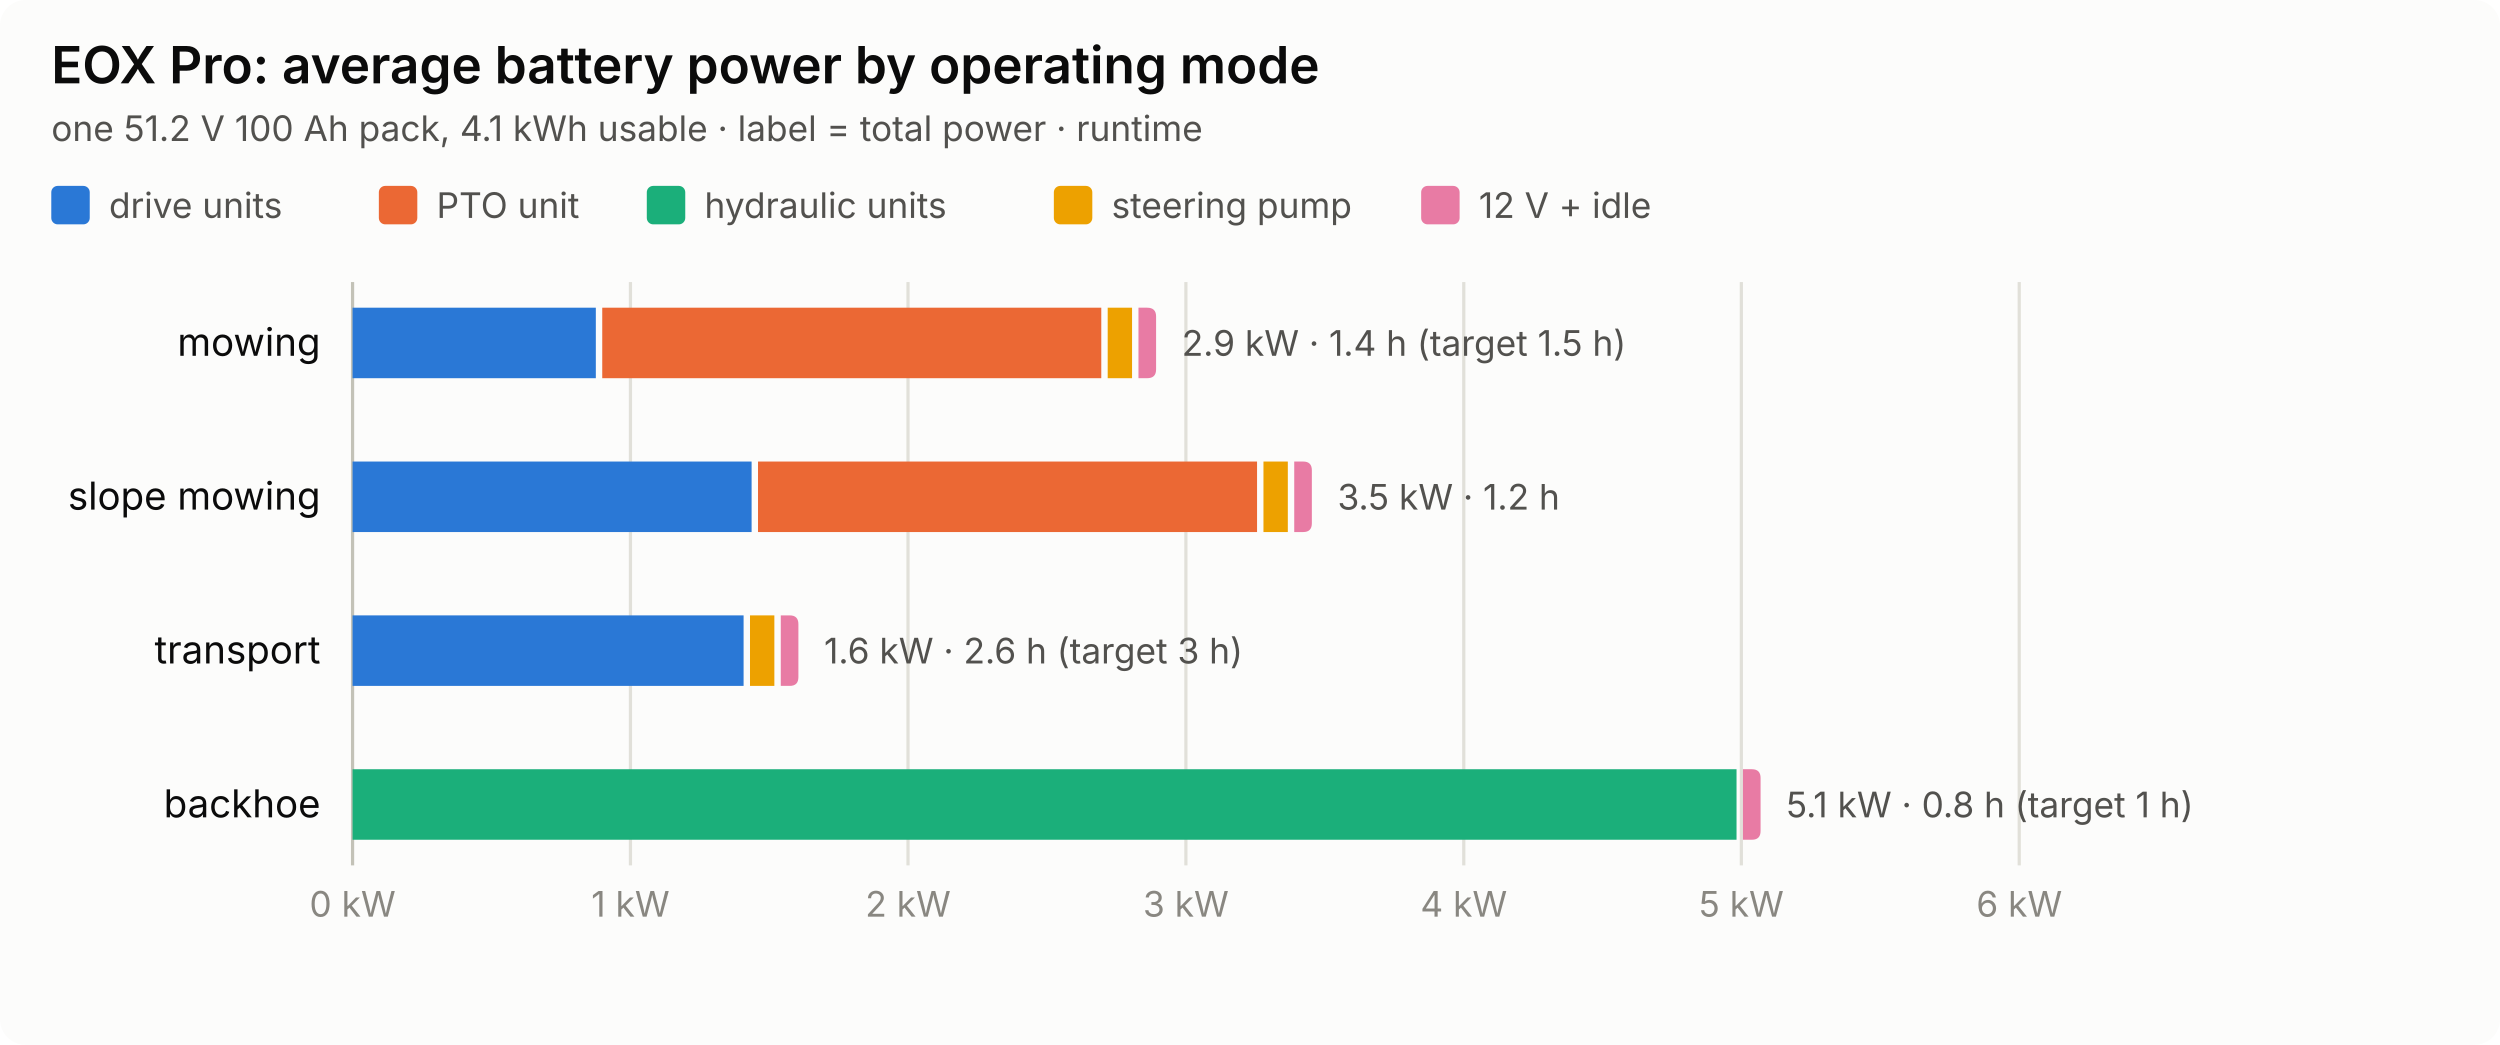
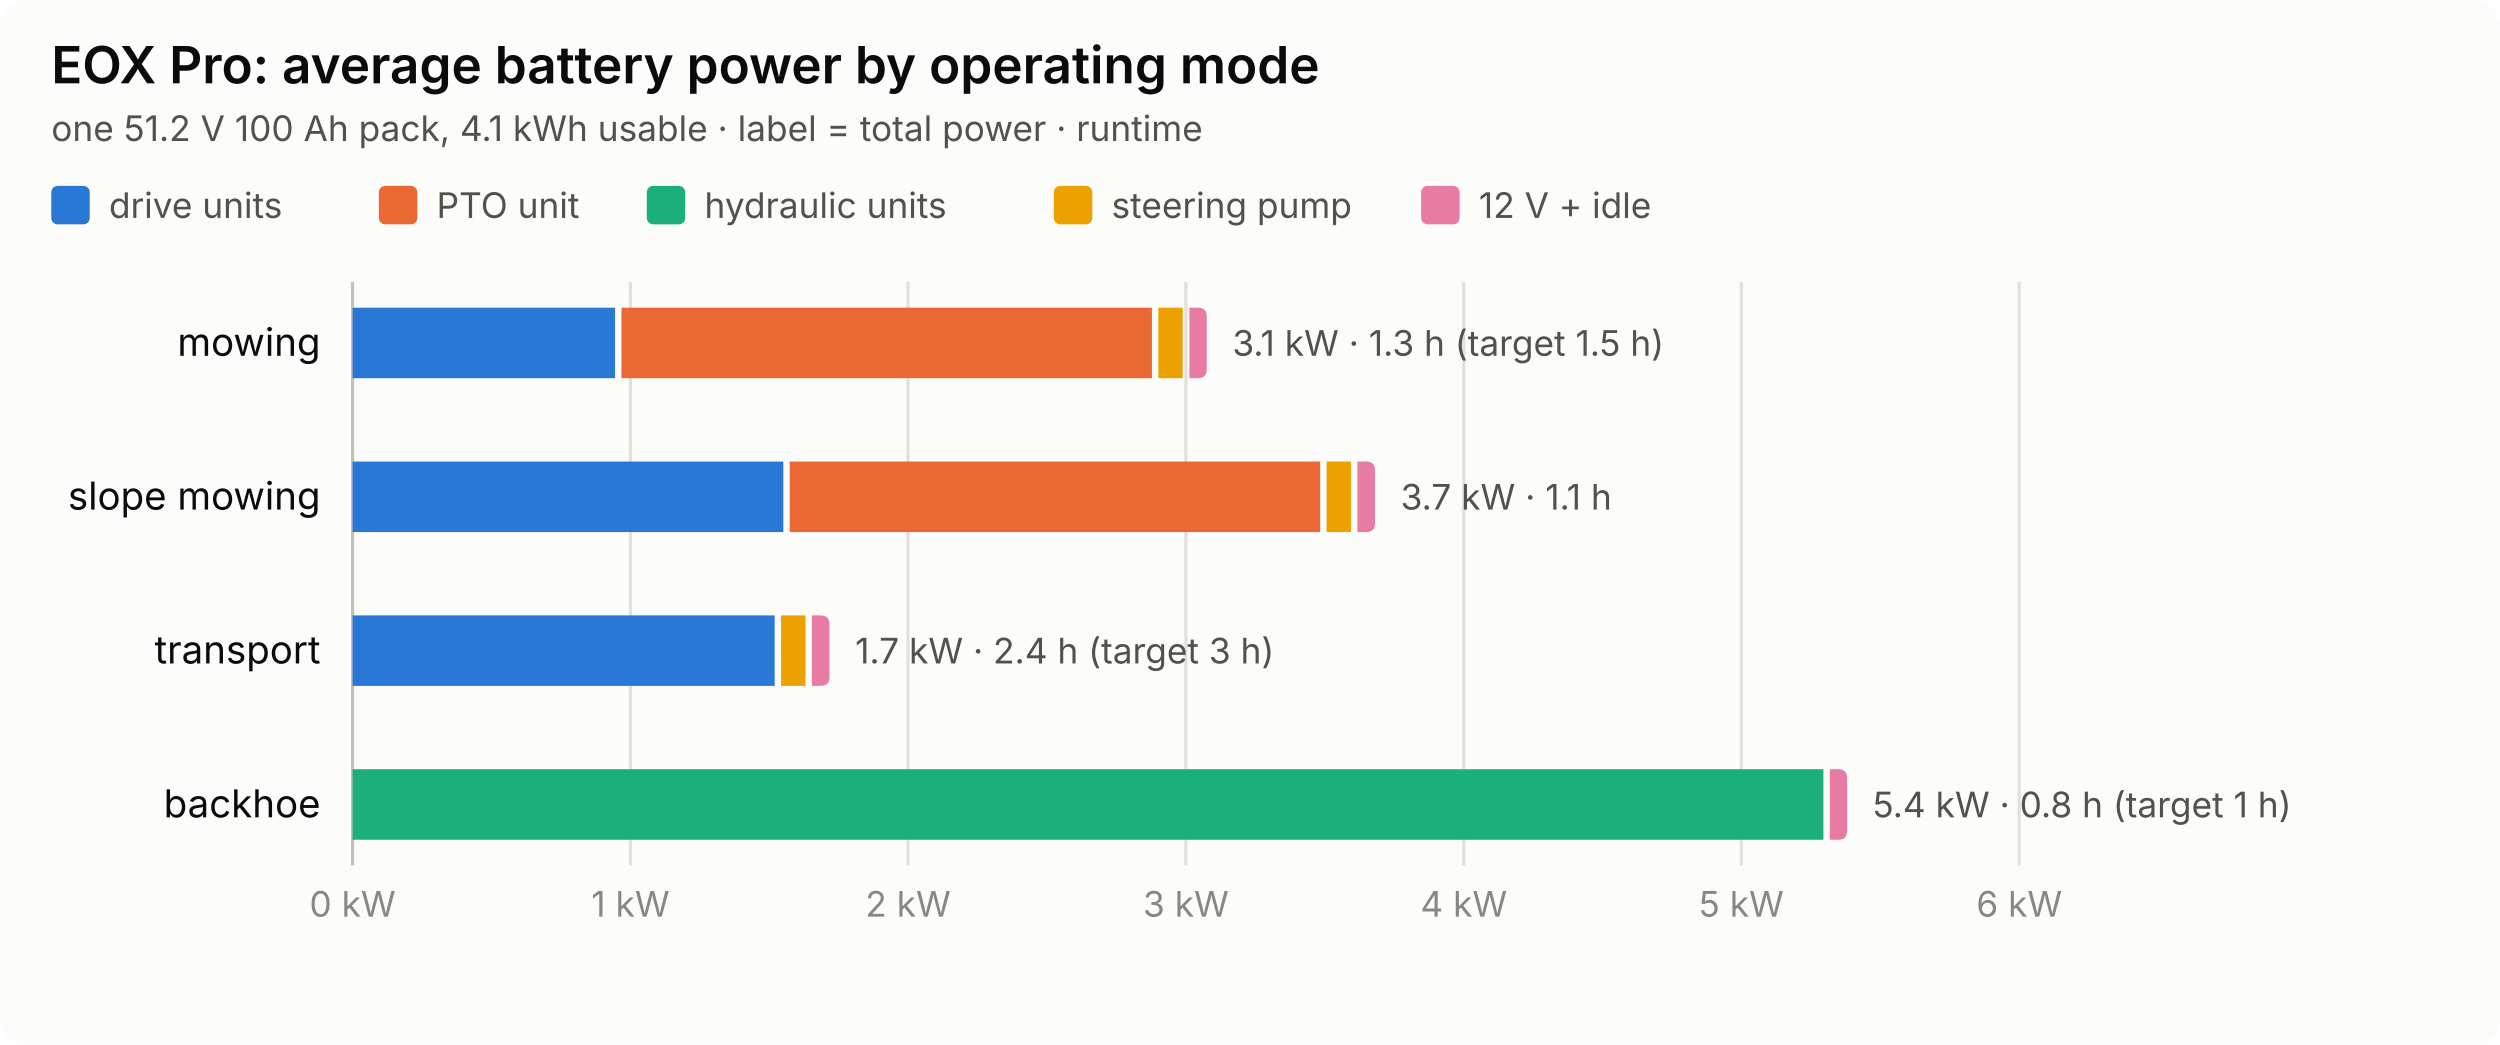
<svg xmlns="http://www.w3.org/2000/svg" viewBox="0 0 780 326" width="780" height="326" role="img" aria-labelledby="t d" font-family="system-ui, -apple-system, &quot;Segoe UI&quot;, sans-serif">
  <rect width="100%" height="100%" rx="8" fill="#fcfcfb" />
  <text x="16.0" y="26.0" font-size="16" font-weight="600" fill="#0b0b0b" text-anchor="start">EOX Pro: average battery power by operating mode</text>
  <text x="16.0" y="44.0" font-size="11" font-weight="400" fill="#52514e" text-anchor="start">one 51.2 V 100 Ah pack, 4.1 kWh usable · label = total power · runtime</text>
  <rect x="16" y="58" width="12" height="12" rx="2" fill="#2a78d6" />
  <text x="34.0" y="68.0" font-size="11" font-weight="400" fill="#52514e" text-anchor="start">drive units</text>
  <rect x="118.2" y="58" width="12" height="12" rx="2" fill="#eb6834" />
  <text x="136.2" y="68.0" font-size="11" font-weight="400" fill="#52514e" text-anchor="start">PTO unit</text>
  <rect x="201.8" y="58" width="12" height="12" rx="2" fill="#1baf7a" />
  <text x="219.8" y="68.0" font-size="11" font-weight="400" fill="#52514e" text-anchor="start">hydraulic units</text>
  <rect x="328.8" y="58" width="12" height="12" rx="2" fill="#eda100" />
  <text x="346.8" y="68.0" font-size="11" font-weight="400" fill="#52514e" text-anchor="start">steering pump</text>
  <rect x="443.4" y="58" width="12" height="12" rx="2" fill="#e87ba4" />
  <text x="461.4" y="68.0" font-size="11" font-weight="400" fill="#52514e" text-anchor="start">12 V + idle</text>
  <line x1="110.0" y1="88.0" x2="110.0" y2="270.0" stroke="#c3c2b7" stroke-width="1" stroke-linecap="butt" />
  <text x="110.0" y="286.0" font-size="11" font-weight="400" fill="#898781" text-anchor="middle">0 kW</text>
  <line x1="196.7" y1="88.0" x2="196.7" y2="270.0" stroke="#e1e0d9" stroke-width="1" stroke-linecap="butt" />
  <text x="196.7" y="286.0" font-size="11" font-weight="400" fill="#898781" text-anchor="middle">1 kW</text>
  <line x1="283.3" y1="88.0" x2="283.3" y2="270.0" stroke="#e1e0d9" stroke-width="1" stroke-linecap="butt" />
  <text x="283.3" y="286.0" font-size="11" font-weight="400" fill="#898781" text-anchor="middle">2 kW</text>
  <line x1="370.0" y1="88.0" x2="370.0" y2="270.0" stroke="#e1e0d9" stroke-width="1" stroke-linecap="butt" />
  <text x="370.0" y="286.0" font-size="11" font-weight="400" fill="#898781" text-anchor="middle">3 kW</text>
  <line x1="456.7" y1="88.0" x2="456.7" y2="270.0" stroke="#e1e0d9" stroke-width="1" stroke-linecap="butt" />
  <text x="456.7" y="286.0" font-size="11" font-weight="400" fill="#898781" text-anchor="middle">4 kW</text>
  <line x1="543.3" y1="88.0" x2="543.3" y2="270.0" stroke="#e1e0d9" stroke-width="1" stroke-linecap="butt" />
  <text x="543.3" y="286.0" font-size="11" font-weight="400" fill="#898781" text-anchor="middle">5 kW</text>
  <line x1="630.0" y1="88.0" x2="630.0" y2="270.0" stroke="#e1e0d9" stroke-width="1" stroke-linecap="butt" />
  <text x="630.0" y="286.0" font-size="11" font-weight="400" fill="#898781" text-anchor="middle">6 kW</text>
  <text x="100.0" y="111.0" font-size="12" font-weight="400" fill="#0b0b0b" text-anchor="end">mowing</text>
-   <rect x="110.0" y="96" width="75.9" height="22" fill="#2a78d6" />
-   <rect x="187.9" y="96" width="155.7" height="22" fill="#eb6834" />
-   <rect x="345.6" y="96" width="7.6" height="22" fill="#eda100" />
-   <path d="M355.2,96 H357.9 Q360.7,96 360.7,98.736 V115.264 Q360.7,118 357.9,118 H355.2 Z" fill="#e87ba4" />
-   <text x="368.7" y="111.0" font-size="11" font-weight="400" fill="#52514e" text-anchor="start">2.9 kW · 1.4 h  (target 1.5 h)</text>
+   <rect x="110.0" y="96" width="81.9" height="22" fill="#2a78d6" />
+   <rect x="193.9" y="96" width="165.5" height="22" fill="#eb6834" />
+   <rect x="361.4" y="96" width="7.6" height="22" fill="#eda100" />
+   <path d="M371.1,96 H373.8 Q376.5,96 376.5,98.736 V115.264 Q376.5,118 373.8,118 H371.1 Z" fill="#e87ba4" />
+   <text x="384.5" y="111.0" font-size="11" font-weight="400" fill="#52514e" text-anchor="start">3.1 kW · 1.3 h  (target 1.5 h)</text>
  <text x="100.0" y="159.0" font-size="12" font-weight="400" fill="#0b0b0b" text-anchor="end">slope mowing</text>
-   <rect x="110.0" y="144" width="124.5" height="22" fill="#2a78d6" />
-   <rect x="236.5" y="144" width="155.7" height="22" fill="#eb6834" />
-   <rect x="394.2" y="144" width="7.6" height="22" fill="#eda100" />
-   <path d="M403.8,144 H406.6 Q409.3,144 409.3,146.736 V163.264 Q409.3,166 406.6,166 H403.8 Z" fill="#e87ba4" />
-   <text x="417.3" y="159.0" font-size="11" font-weight="400" fill="#52514e" text-anchor="start">3.5 kW · 1.2 h</text>
+   <rect x="110.0" y="144" width="134.4" height="22" fill="#2a78d6" />
+   <rect x="246.4" y="144" width="165.5" height="22" fill="#eb6834" />
+   <rect x="413.9" y="144" width="7.6" height="22" fill="#eda100" />
+   <path d="M423.5,144 H426.3 Q429.0,144 429.0,146.736 V163.264 Q429.0,166 426.3,166 H423.5 Z" fill="#e87ba4" />
+   <text x="437.0" y="159.0" font-size="11" font-weight="400" fill="#52514e" text-anchor="start">3.7 kW · 1.1 h</text>
  <text x="100.0" y="207.0" font-size="12" font-weight="400" fill="#0b0b0b" text-anchor="end">transport</text>
-   <rect x="110.0" y="192" width="122.0" height="22" fill="#2a78d6" />
-   <rect x="234.0" y="192" width="7.6" height="22" fill="#eda100" />
-   <path d="M243.6,192 H246.4 Q249.1,192 249.1,194.736 V211.264 Q249.1,214 246.4,214 H243.6 Z" fill="#e87ba4" />
-   <text x="257.1" y="207.0" font-size="11" font-weight="400" fill="#52514e" text-anchor="start">1.6 kW · 2.6 h  (target 3 h)</text>
+   <rect x="110.0" y="192" width="131.7" height="22" fill="#2a78d6" />
+   <rect x="243.7" y="192" width="7.6" height="22" fill="#eda100" />
+   <path d="M253.3,192 H256.0 Q258.8,192 258.8,194.736 V211.264 Q258.8,214 256.0,214 H253.3 Z" fill="#e87ba4" />
+   <text x="266.8" y="207.0" font-size="11" font-weight="400" fill="#52514e" text-anchor="start">1.7 kW · 2.4 h  (target 3 h)</text>
  <text x="100.0" y="255.0" font-size="12" font-weight="400" fill="#0b0b0b" text-anchor="end">backhoe</text>
-   <rect x="110.0" y="240" width="431.8" height="22" fill="#1baf7a" />
-   <path d="M543.8,240 H546.6 Q549.3,240 549.3,242.736 V259.264 Q549.3,262 546.6,262 H543.8 Z" fill="#e87ba4" />
-   <text x="557.3" y="255.0" font-size="11" font-weight="400" fill="#52514e" text-anchor="start">5.1 kW · 0.8 h  (target 1 h)</text>
+   <rect x="110.0" y="240" width="458.9" height="22" fill="#1baf7a" />
+   <path d="M570.9,240 H573.6 Q576.3,240 576.3,242.736 V259.264 Q576.3,262 573.6,262 H570.9 Z" fill="#e87ba4" />
+   <text x="584.3" y="255.0" font-size="11" font-weight="400" fill="#52514e" text-anchor="start">5.4 kW · 0.8 h  (target 1 h)</text>
</svg>
